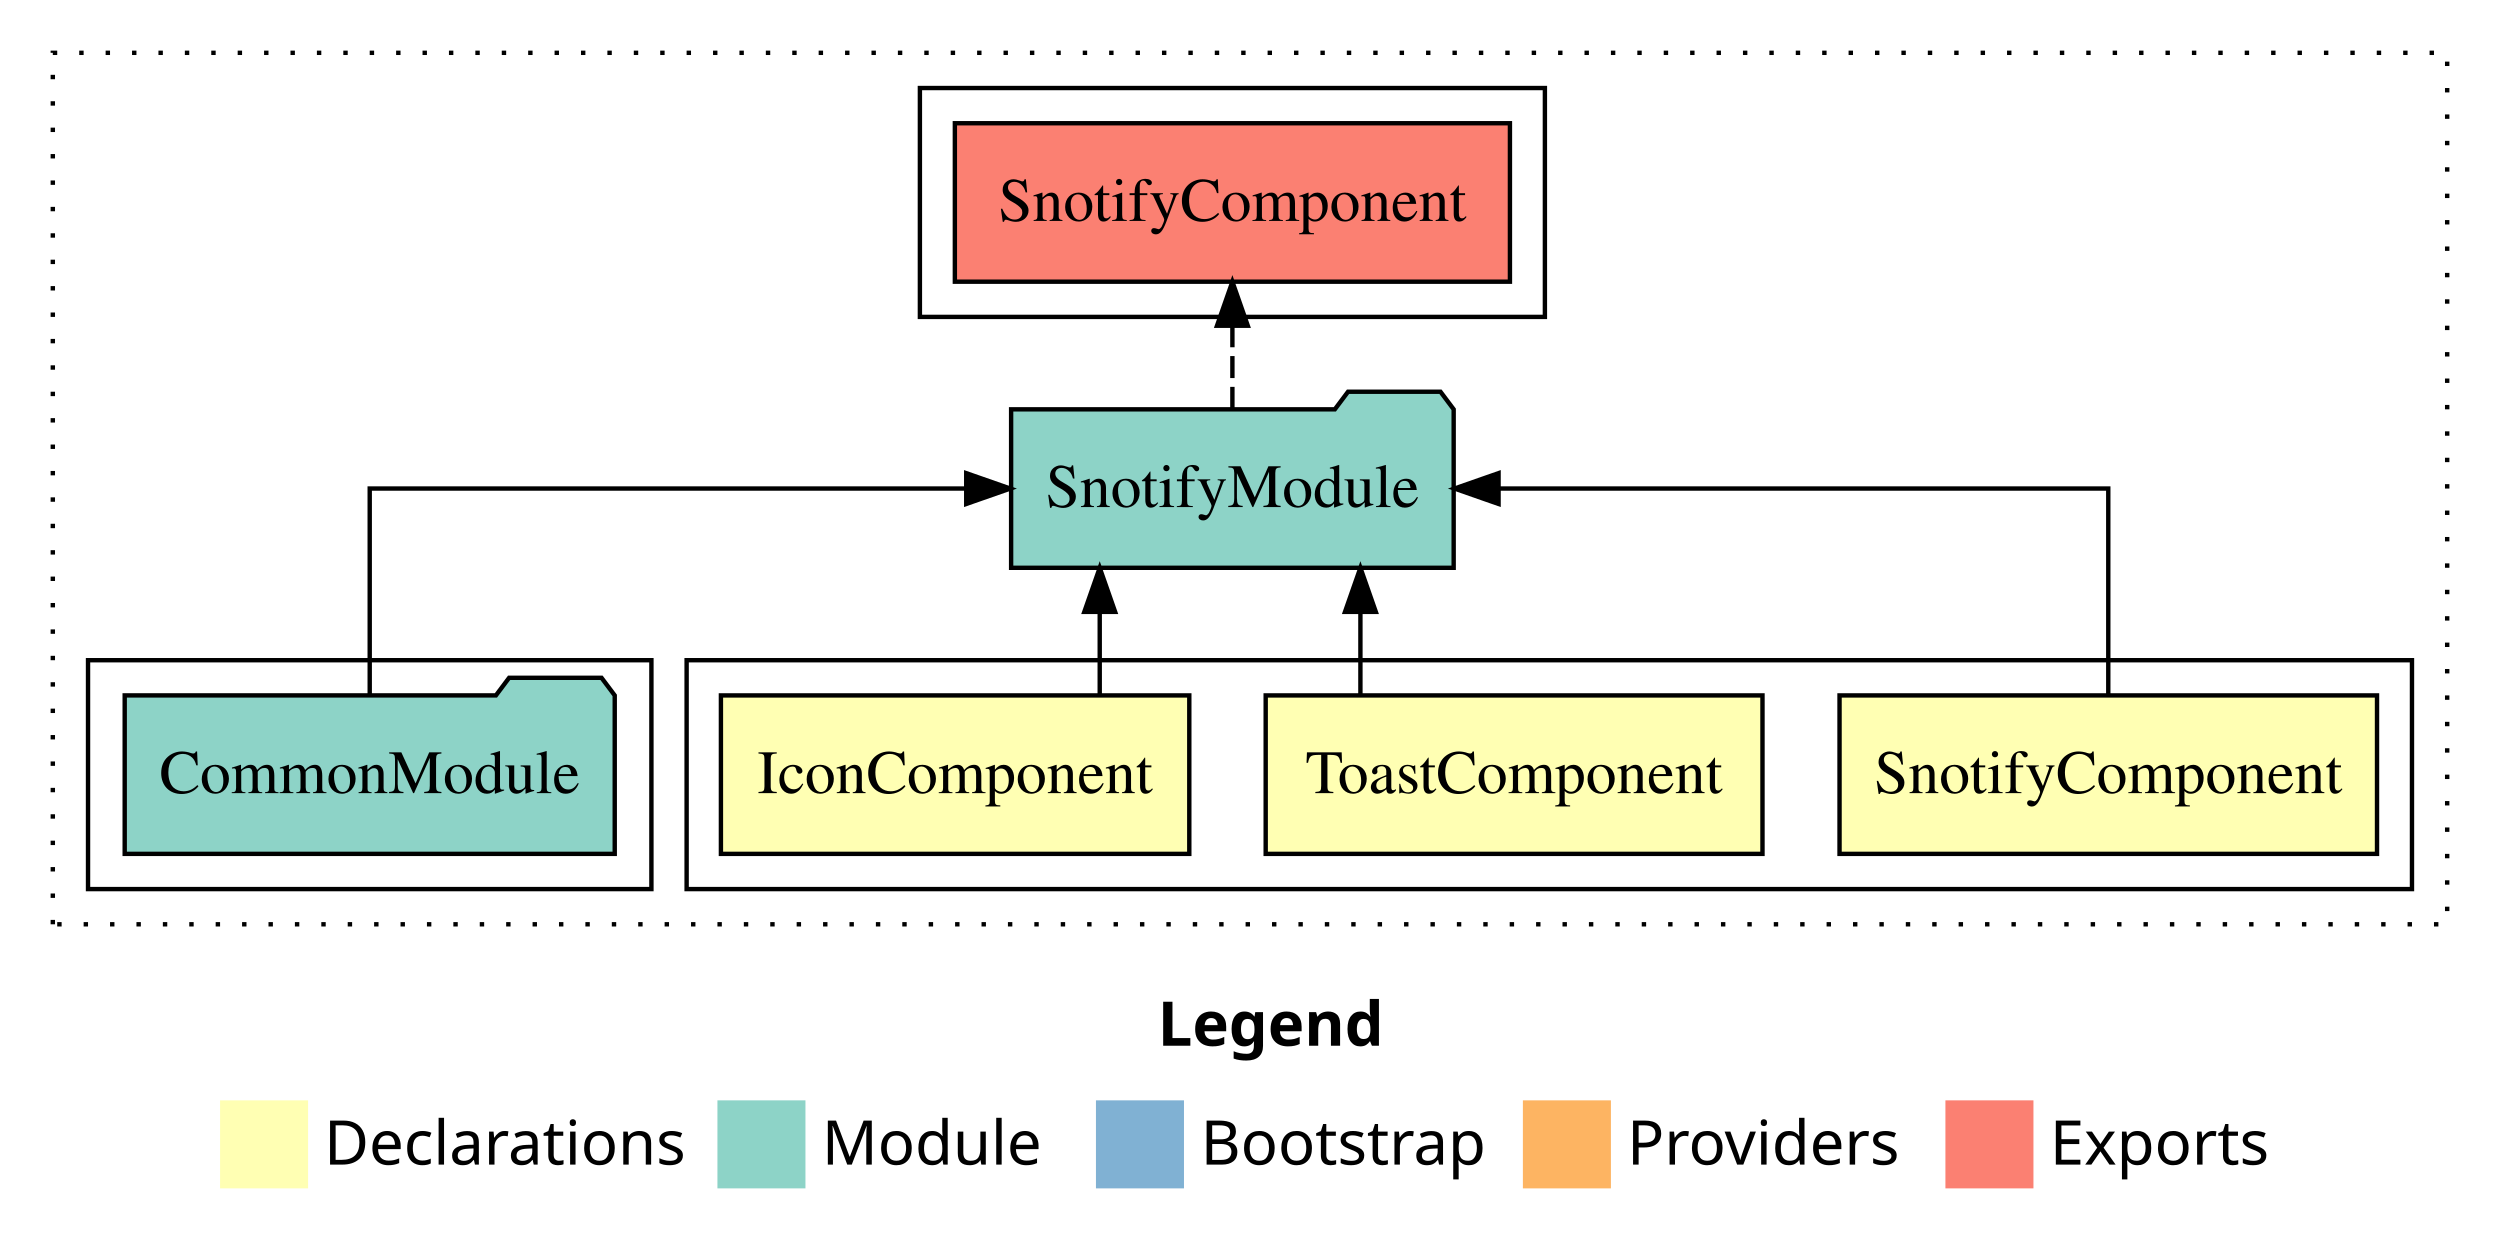
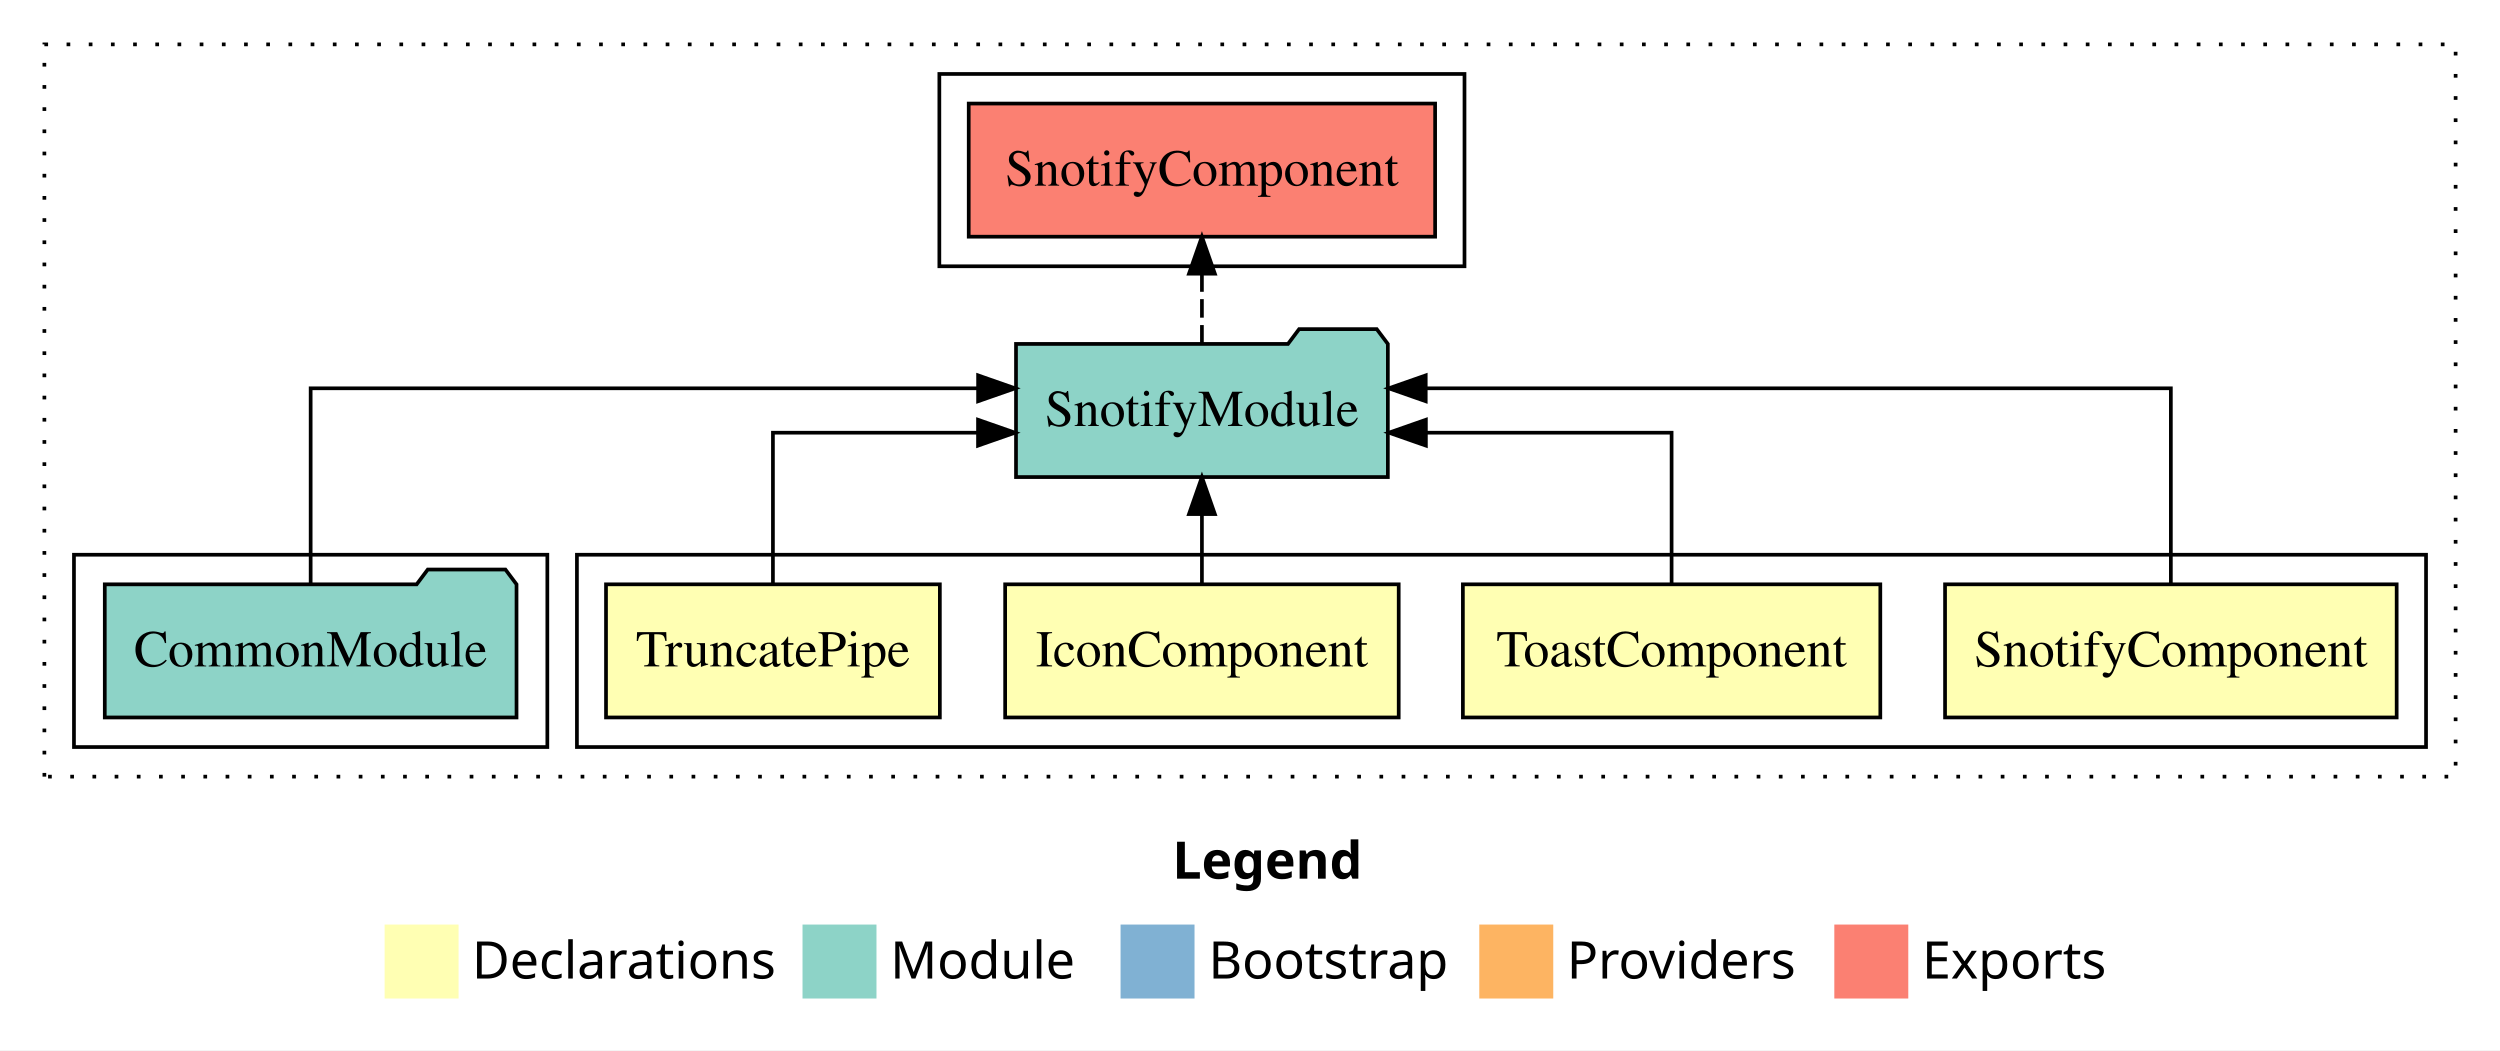
- <svg xmlns="http://www.w3.org/2000/svg" width="568pt" height="284pt" viewBox="0.00 0.00 568.00 284.00">
+ <svg xmlns="http://www.w3.org/2000/svg" width="676pt" height="284pt" viewBox="0.00 0.00 676.00 284.00">
  <g id="graph0" class="graph" transform="scale(1 1) rotate(0) translate(4 280)">
-     <polygon fill="#ffffff" stroke="transparent" points="-4,4 -4,-280 564,-280 564,4 -4,4" />
-     <text text-anchor="start" x="259.009" y="-42.4" font-family="sans-serif" font-weight="bold" font-size="14.00" fill="#000000">Legend</text>
-     <polygon fill="#ffffb3" stroke="transparent" points="46,-10 46,-30 66,-30 66,-10 46,-10" />
-     <text text-anchor="start" x="69.629" y="-15.4" font-family="sans-serif" font-size="14.00" fill="#000000">  Declarations</text>
-     <polygon fill="#8dd3c7" stroke="transparent" points="159,-10 159,-30 179,-30 179,-10 159,-10" />
-     <text text-anchor="start" x="182.725" y="-15.4" font-family="sans-serif" font-size="14.00" fill="#000000">  Module</text>
-     <polygon fill="#80b1d3" stroke="transparent" points="245,-10 245,-30 265,-30 265,-10 245,-10" />
-     <text text-anchor="start" x="268.781" y="-15.4" font-family="sans-serif" font-size="14.00" fill="#000000">  Bootstrap</text>
-     <polygon fill="#fdb462" stroke="transparent" points="342,-10 342,-30 362,-30 362,-10 342,-10" />
-     <text text-anchor="start" x="365.673" y="-15.4" font-family="sans-serif" font-size="14.00" fill="#000000">  Providers</text>
-     <polygon fill="#fb8072" stroke="transparent" points="438,-10 438,-30 458,-30 458,-10 438,-10" />
-     <text text-anchor="start" x="461.726" y="-15.4" font-family="sans-serif" font-size="14.00" fill="#000000">  Exports</text>
+     <polygon fill="#ffffff" stroke="transparent" points="-4,4 -4,-280 672,-280 672,4 -4,4" />
+     <text text-anchor="start" x="313.009" y="-42.4" font-family="sans-serif" font-weight="bold" font-size="14.00" fill="#000000">Legend</text>
+     <polygon fill="#ffffb3" stroke="transparent" points="100,-10 100,-30 120,-30 120,-10 100,-10" />
+     <text text-anchor="start" x="123.629" y="-15.4" font-family="sans-serif" font-size="14.00" fill="#000000">  Declarations</text>
+     <polygon fill="#8dd3c7" stroke="transparent" points="213,-10 213,-30 233,-30 233,-10 213,-10" />
+     <text text-anchor="start" x="236.725" y="-15.4" font-family="sans-serif" font-size="14.00" fill="#000000">  Module</text>
+     <polygon fill="#80b1d3" stroke="transparent" points="299,-10 299,-30 319,-30 319,-10 299,-10" />
+     <text text-anchor="start" x="322.781" y="-15.4" font-family="sans-serif" font-size="14.00" fill="#000000">  Bootstrap</text>
+     <polygon fill="#fdb462" stroke="transparent" points="396,-10 396,-30 416,-30 416,-10 396,-10" />
+     <text text-anchor="start" x="419.673" y="-15.4" font-family="sans-serif" font-size="14.00" fill="#000000">  Providers</text>
+     <polygon fill="#fb8072" stroke="transparent" points="492,-10 492,-30 512,-30 512,-10 492,-10" />
+     <text text-anchor="start" x="515.726" y="-15.4" font-family="sans-serif" font-size="14.00" fill="#000000">  Exports</text>
    <g id="clust1" class="cluster">
-       <polygon fill="none" stroke="#000000" stroke-dasharray="1,5" points="8,-70 8,-268 552,-268 552,-70 8,-70" />
+       <polygon fill="none" stroke="#000000" stroke-dasharray="1,5" points="8,-70 8,-268 660,-268 660,-70 8,-70" />
    </g>
    <g id="clust2" class="cluster">
-       <polygon fill="none" stroke="#000000" points="152,-78 152,-130 544,-130 544,-78 152,-78" />
+       <polygon fill="none" stroke="#000000" points="152,-78 152,-130 652,-130 652,-78 152,-78" />
    </g>
-     <g id="clust6" class="cluster">
+     <g id="clust7" class="cluster">
      <polygon fill="none" stroke="#000000" points="16,-78 16,-130 144,-130 144,-78 16,-78" />
    </g>
-     <g id="clust7" class="cluster">
-       <polygon fill="none" stroke="#000000" points="205,-208 205,-260 347,-260 347,-208 205,-208" />
+     <g id="clust8" class="cluster">
+       <polygon fill="none" stroke="#000000" points="250,-208 250,-260 392,-260 392,-208 250,-208" />
    </g>
    <g id="node1" class="node">
-       <polygon fill="#ffffb3" stroke="#000000" points="536.058,-122 413.942,-122 413.942,-86 536.058,-86 536.058,-122" />
-       <text text-anchor="middle" x="475" y="-99.8" font-family="Times,serif" font-size="14.00" fill="#000000">SnotifyComponent</text>
+       <polygon fill="#ffffb3" stroke="#000000" points="644.058,-122 521.942,-122 521.942,-86 644.058,-86 644.058,-122" />
+       <text text-anchor="middle" x="583" y="-99.8" font-family="Times,serif" font-size="14.00" fill="#000000">SnotifyComponent</text>
+     </g>
+     <g id="node5" class="node">
+       <polygon fill="#8dd3c7" stroke="#000000" points="371.274,-187 368.274,-191 347.274,-191 344.274,-187 270.726,-187 270.726,-151 371.274,-151 371.274,-187" />
+       <text text-anchor="middle" x="321" y="-164.8" font-family="Times,serif" font-size="14.00" fill="#000000">SnotifyModule</text>
+     </g>
+     <g id="edge1" class="edge">
+       <path fill="none" stroke="#000000" d="M583,-122.284C583,-143.321 583,-175 583,-175 583,-175 381.516,-175 381.516,-175" />
+       <polygon fill="#000000" stroke="#000000" points="381.516,-171.5 371.516,-175 381.516,-178.5 381.516,-171.5" />
+     </g>
+     <g id="node2" class="node">
+       <polygon fill="#ffffb3" stroke="#000000" points="504.436,-122 391.564,-122 391.564,-86 504.436,-86 504.436,-122" />
+       <text text-anchor="middle" x="448" y="-99.8" font-family="Times,serif" font-size="14.00" fill="#000000">ToastComponent</text>
+     </g>
+     <g id="edge2" class="edge">
+       <path fill="none" stroke="#000000" d="M448,-122.022C448,-139.373 448,-163 448,-163 448,-163 381.559,-163 381.559,-163" />
+       <polygon fill="#000000" stroke="#000000" points="381.559,-159.5 371.559,-163 381.559,-166.5 381.559,-159.5" />
+     </g>
+     <g id="node3" class="node">
+       <polygon fill="#ffffb3" stroke="#000000" points="374.208,-122 267.792,-122 267.792,-86 374.208,-86 374.208,-122" />
+       <text text-anchor="middle" x="321" y="-99.8" font-family="Times,serif" font-size="14.00" fill="#000000">IconComponent</text>
+     </g>
+     <g id="edge3" class="edge">
+       <path fill="none" stroke="#000000" d="M321,-122.106C321,-122.106 321,-140.991 321,-140.991" />
+       <polygon fill="#000000" stroke="#000000" points="317.5,-140.991 321,-150.991 324.5,-140.991 317.5,-140.991" />
    </g>
    <g id="node4" class="node">
-       <polygon fill="#8dd3c7" stroke="#000000" points="326.274,-187 323.274,-191 302.274,-191 299.274,-187 225.726,-187 225.726,-151 326.274,-151 326.274,-187" />
-       <text text-anchor="middle" x="276" y="-164.8" font-family="Times,serif" font-size="14.00" fill="#000000">SnotifyModule</text>
+       <polygon fill="#ffffb3" stroke="#000000" points="250.136,-122 159.864,-122 159.864,-86 250.136,-86 250.136,-122" />
+       <text text-anchor="middle" x="205" y="-99.8" font-family="Times,serif" font-size="14.00" fill="#000000">TruncatePipe</text>
    </g>
-     <g id="edge1" class="edge">
-       <path fill="none" stroke="#000000" d="M475,-122.106C475,-141.339 475,-169 475,-169 475,-169 336.473,-169 336.473,-169" />
-       <polygon fill="#000000" stroke="#000000" points="336.473,-165.5 326.473,-169 336.473,-172.5 336.473,-165.5" />
+     <g id="edge4" class="edge">
+       <path fill="none" stroke="#000000" d="M205,-122.022C205,-139.373 205,-163 205,-163 205,-163 260.458,-163 260.458,-163" />
+       <polygon fill="#000000" stroke="#000000" points="260.458,-166.5 270.458,-163 260.458,-159.5 260.458,-166.5" />
    </g>
-     <g id="node2" class="node">
-       <polygon fill="#ffffb3" stroke="#000000" points="396.436,-122 283.564,-122 283.564,-86 396.436,-86 396.436,-122" />
-       <text text-anchor="middle" x="340" y="-99.8" font-family="Times,serif" font-size="14.00" fill="#000000">ToastComponent</text>
+     <g id="node7" class="node">
+       <polygon fill="#fb8072" stroke="#000000" points="384.057,-252 257.943,-252 257.943,-216 384.057,-216 384.057,-252" />
+       <text text-anchor="middle" x="321" y="-229.8" font-family="Times,serif" font-size="14.00" fill="#000000">SnotifyComponent </text>
    </g>
-     <g id="edge2" class="edge">
-       <path fill="none" stroke="#000000" d="M305.085,-122.106C305.085,-122.106 305.085,-140.991 305.085,-140.991" />
-       <polygon fill="#000000" stroke="#000000" points="301.585,-140.991 305.085,-150.991 308.585,-140.991 301.585,-140.991" />
-     </g>
-     <g id="node3" class="node">
-       <polygon fill="#ffffb3" stroke="#000000" points="266.208,-122 159.792,-122 159.792,-86 266.208,-86 266.208,-122" />
-       <text text-anchor="middle" x="213" y="-99.8" font-family="Times,serif" font-size="14.00" fill="#000000">IconComponent</text>
-     </g>
-     <g id="edge3" class="edge">
-       <path fill="none" stroke="#000000" d="M245.858,-122.106C245.858,-122.106 245.858,-140.991 245.858,-140.991" />
-       <polygon fill="#000000" stroke="#000000" points="242.358,-140.991 245.858,-150.991 249.358,-140.991 242.358,-140.991" />
+     <g id="edge6" class="edge">
+       <path fill="none" stroke="#000000" stroke-dasharray="5,2" d="M321,-187.106C321,-187.106 321,-205.991 321,-205.991" />
+       <polygon fill="#000000" stroke="#000000" points="317.5,-205.991 321,-215.991 324.5,-205.991 317.5,-205.991" />
    </g>
    <g id="node6" class="node">
-       <polygon fill="#fb8072" stroke="#000000" points="339.057,-252 212.943,-252 212.943,-216 339.057,-216 339.057,-252" />
-       <text text-anchor="middle" x="276" y="-229.8" font-family="Times,serif" font-size="14.00" fill="#000000">SnotifyComponent </text>
-     </g>
-     <g id="edge5" class="edge">
-       <path fill="none" stroke="#000000" stroke-dasharray="5,2" d="M276,-187.106C276,-187.106 276,-205.991 276,-205.991" />
-       <polygon fill="#000000" stroke="#000000" points="272.5,-205.991 276,-215.991 279.5,-205.991 272.5,-205.991" />
-     </g>
-     <g id="node5" class="node">
      <polygon fill="#8dd3c7" stroke="#000000" points="135.668,-122 132.668,-126 111.668,-126 108.668,-122 24.332,-122 24.332,-86 135.668,-86 135.668,-122" />
      <text text-anchor="middle" x="80" y="-99.8" font-family="Times,serif" font-size="14.00" fill="#000000">CommonModule</text>
    </g>
-     <g id="edge4" class="edge">
-       <path fill="none" stroke="#000000" d="M80,-122.106C80,-141.339 80,-169 80,-169 80,-169 215.525,-169 215.525,-169" />
-       <polygon fill="#000000" stroke="#000000" points="215.525,-172.5 225.525,-169 215.525,-165.5 215.525,-172.5" />
+     <g id="edge5" class="edge">
+       <path fill="none" stroke="#000000" d="M80,-122.284C80,-143.321 80,-175 80,-175 80,-175 260.478,-175 260.478,-175" />
+       <polygon fill="#000000" stroke="#000000" points="260.478,-178.5 270.478,-175 260.478,-171.5 260.478,-178.5" />
    </g>
  </g>
</svg>
